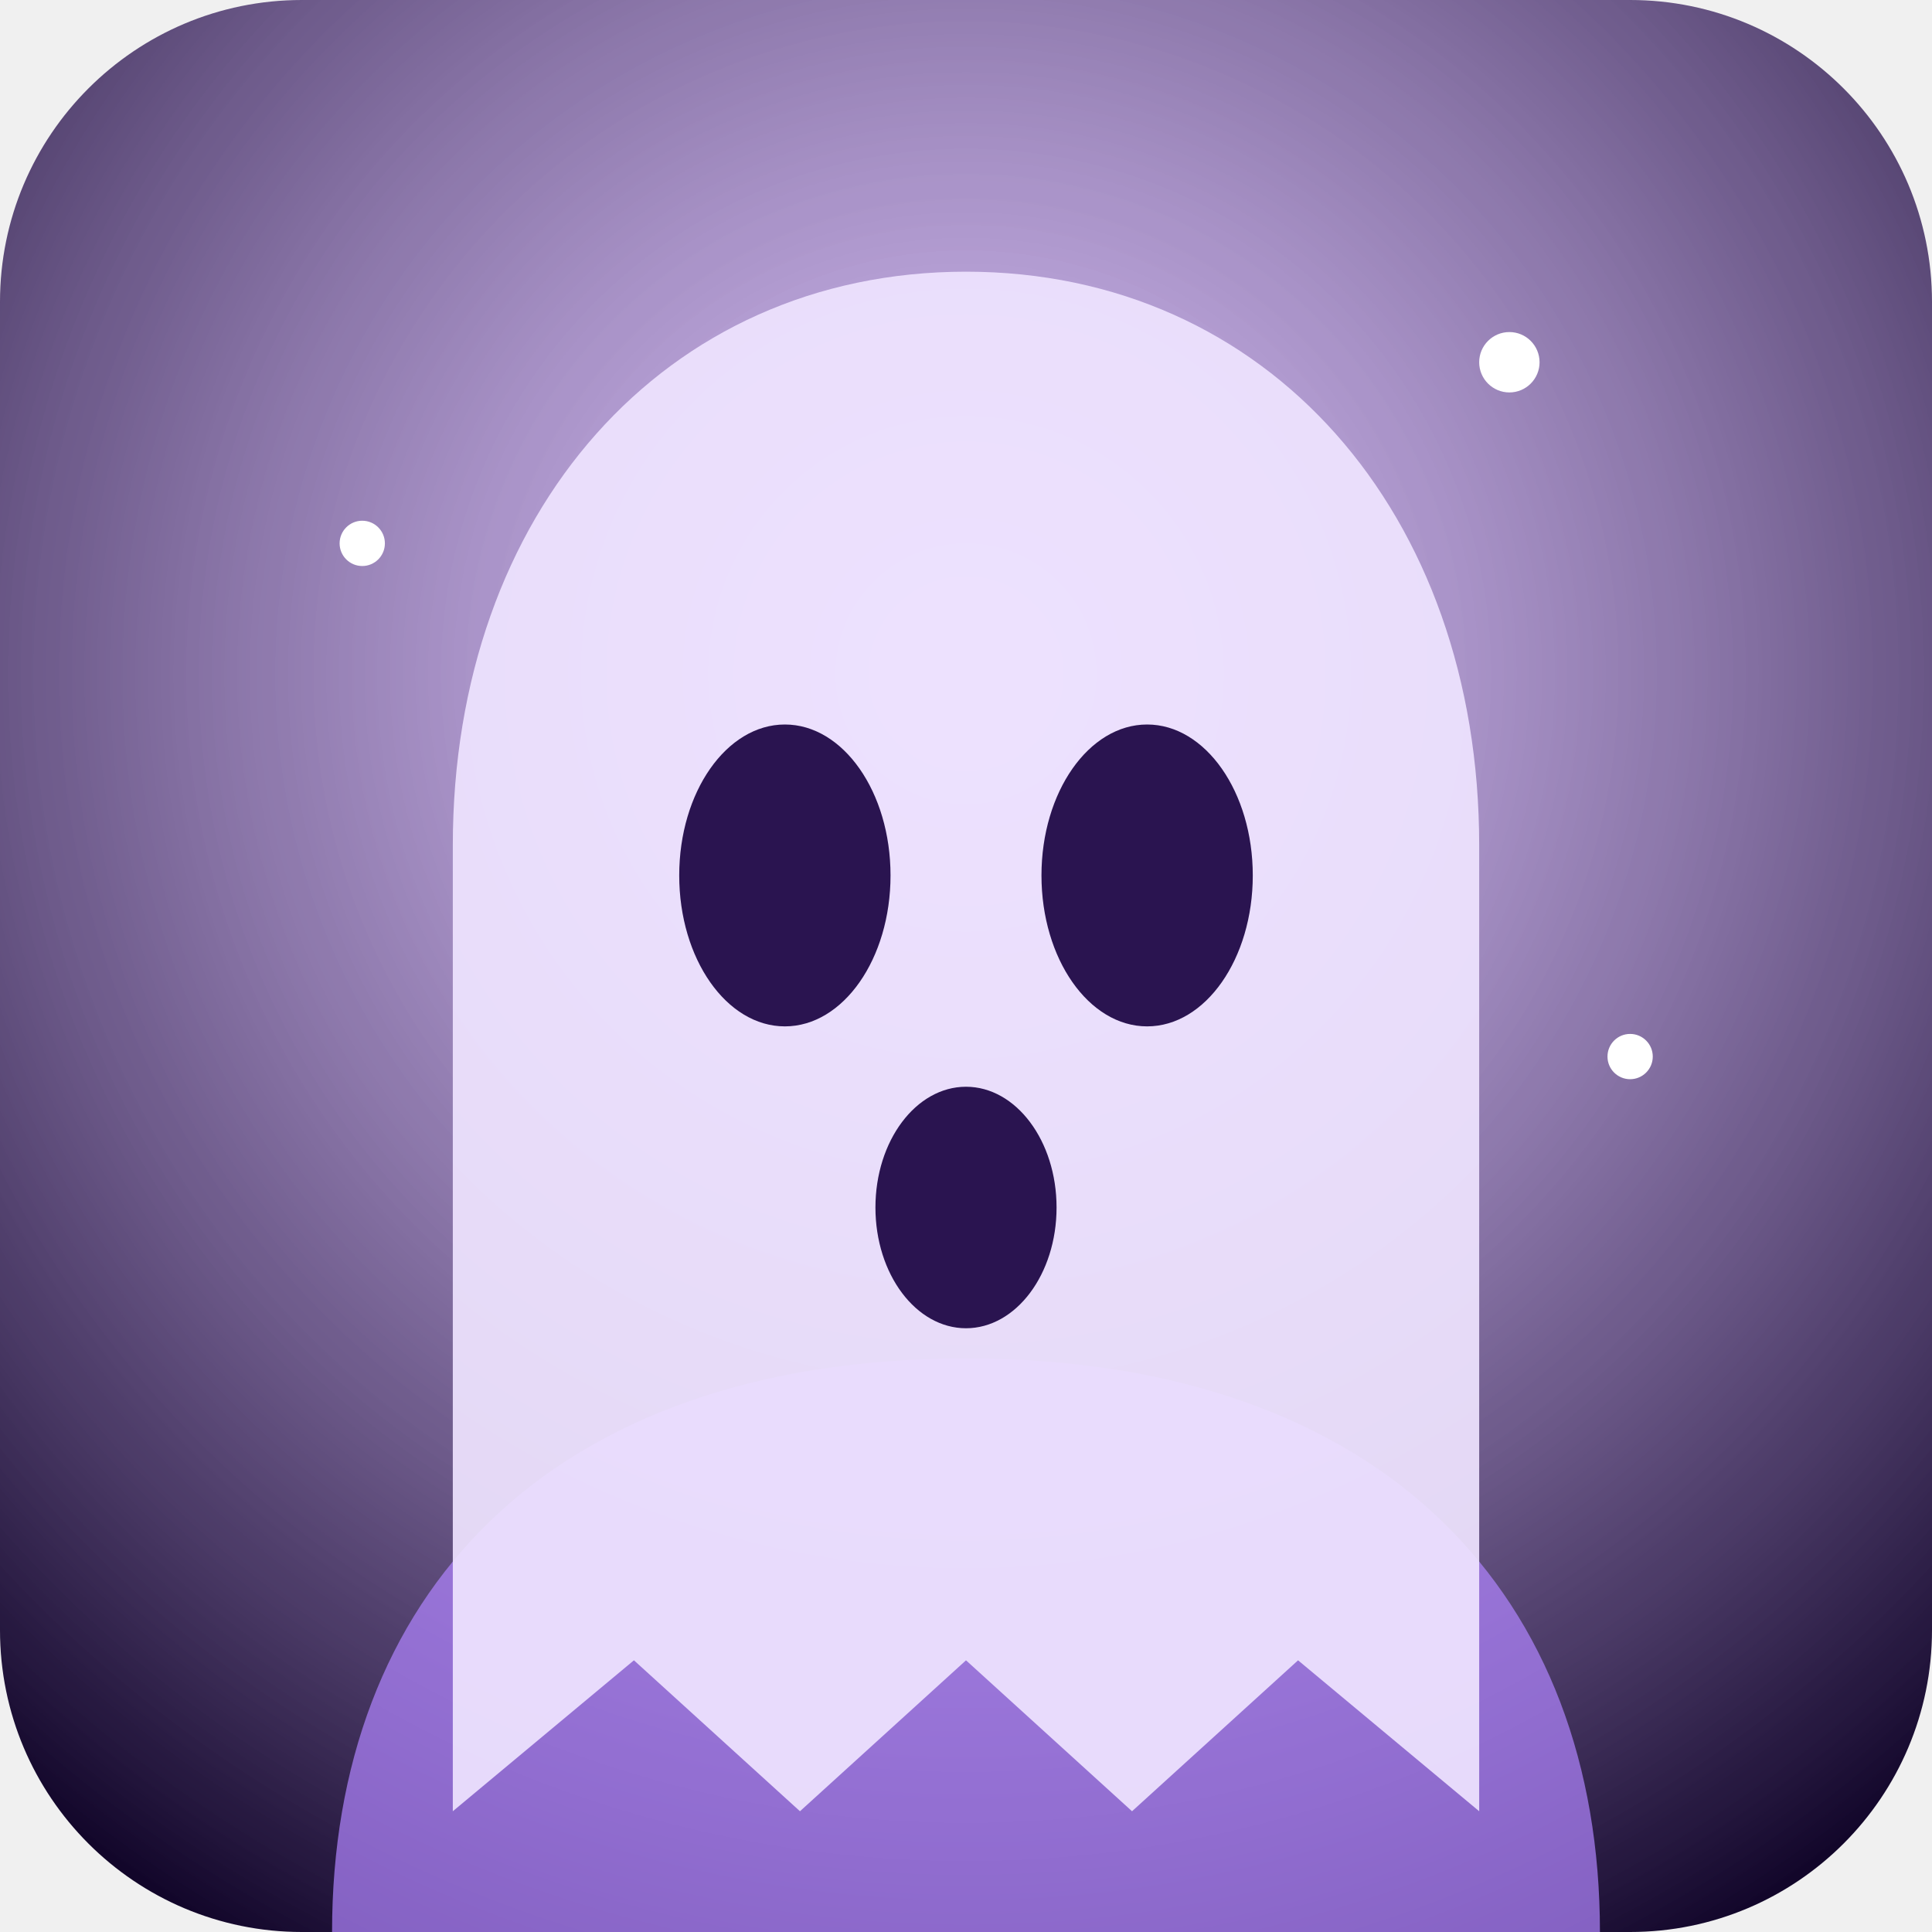
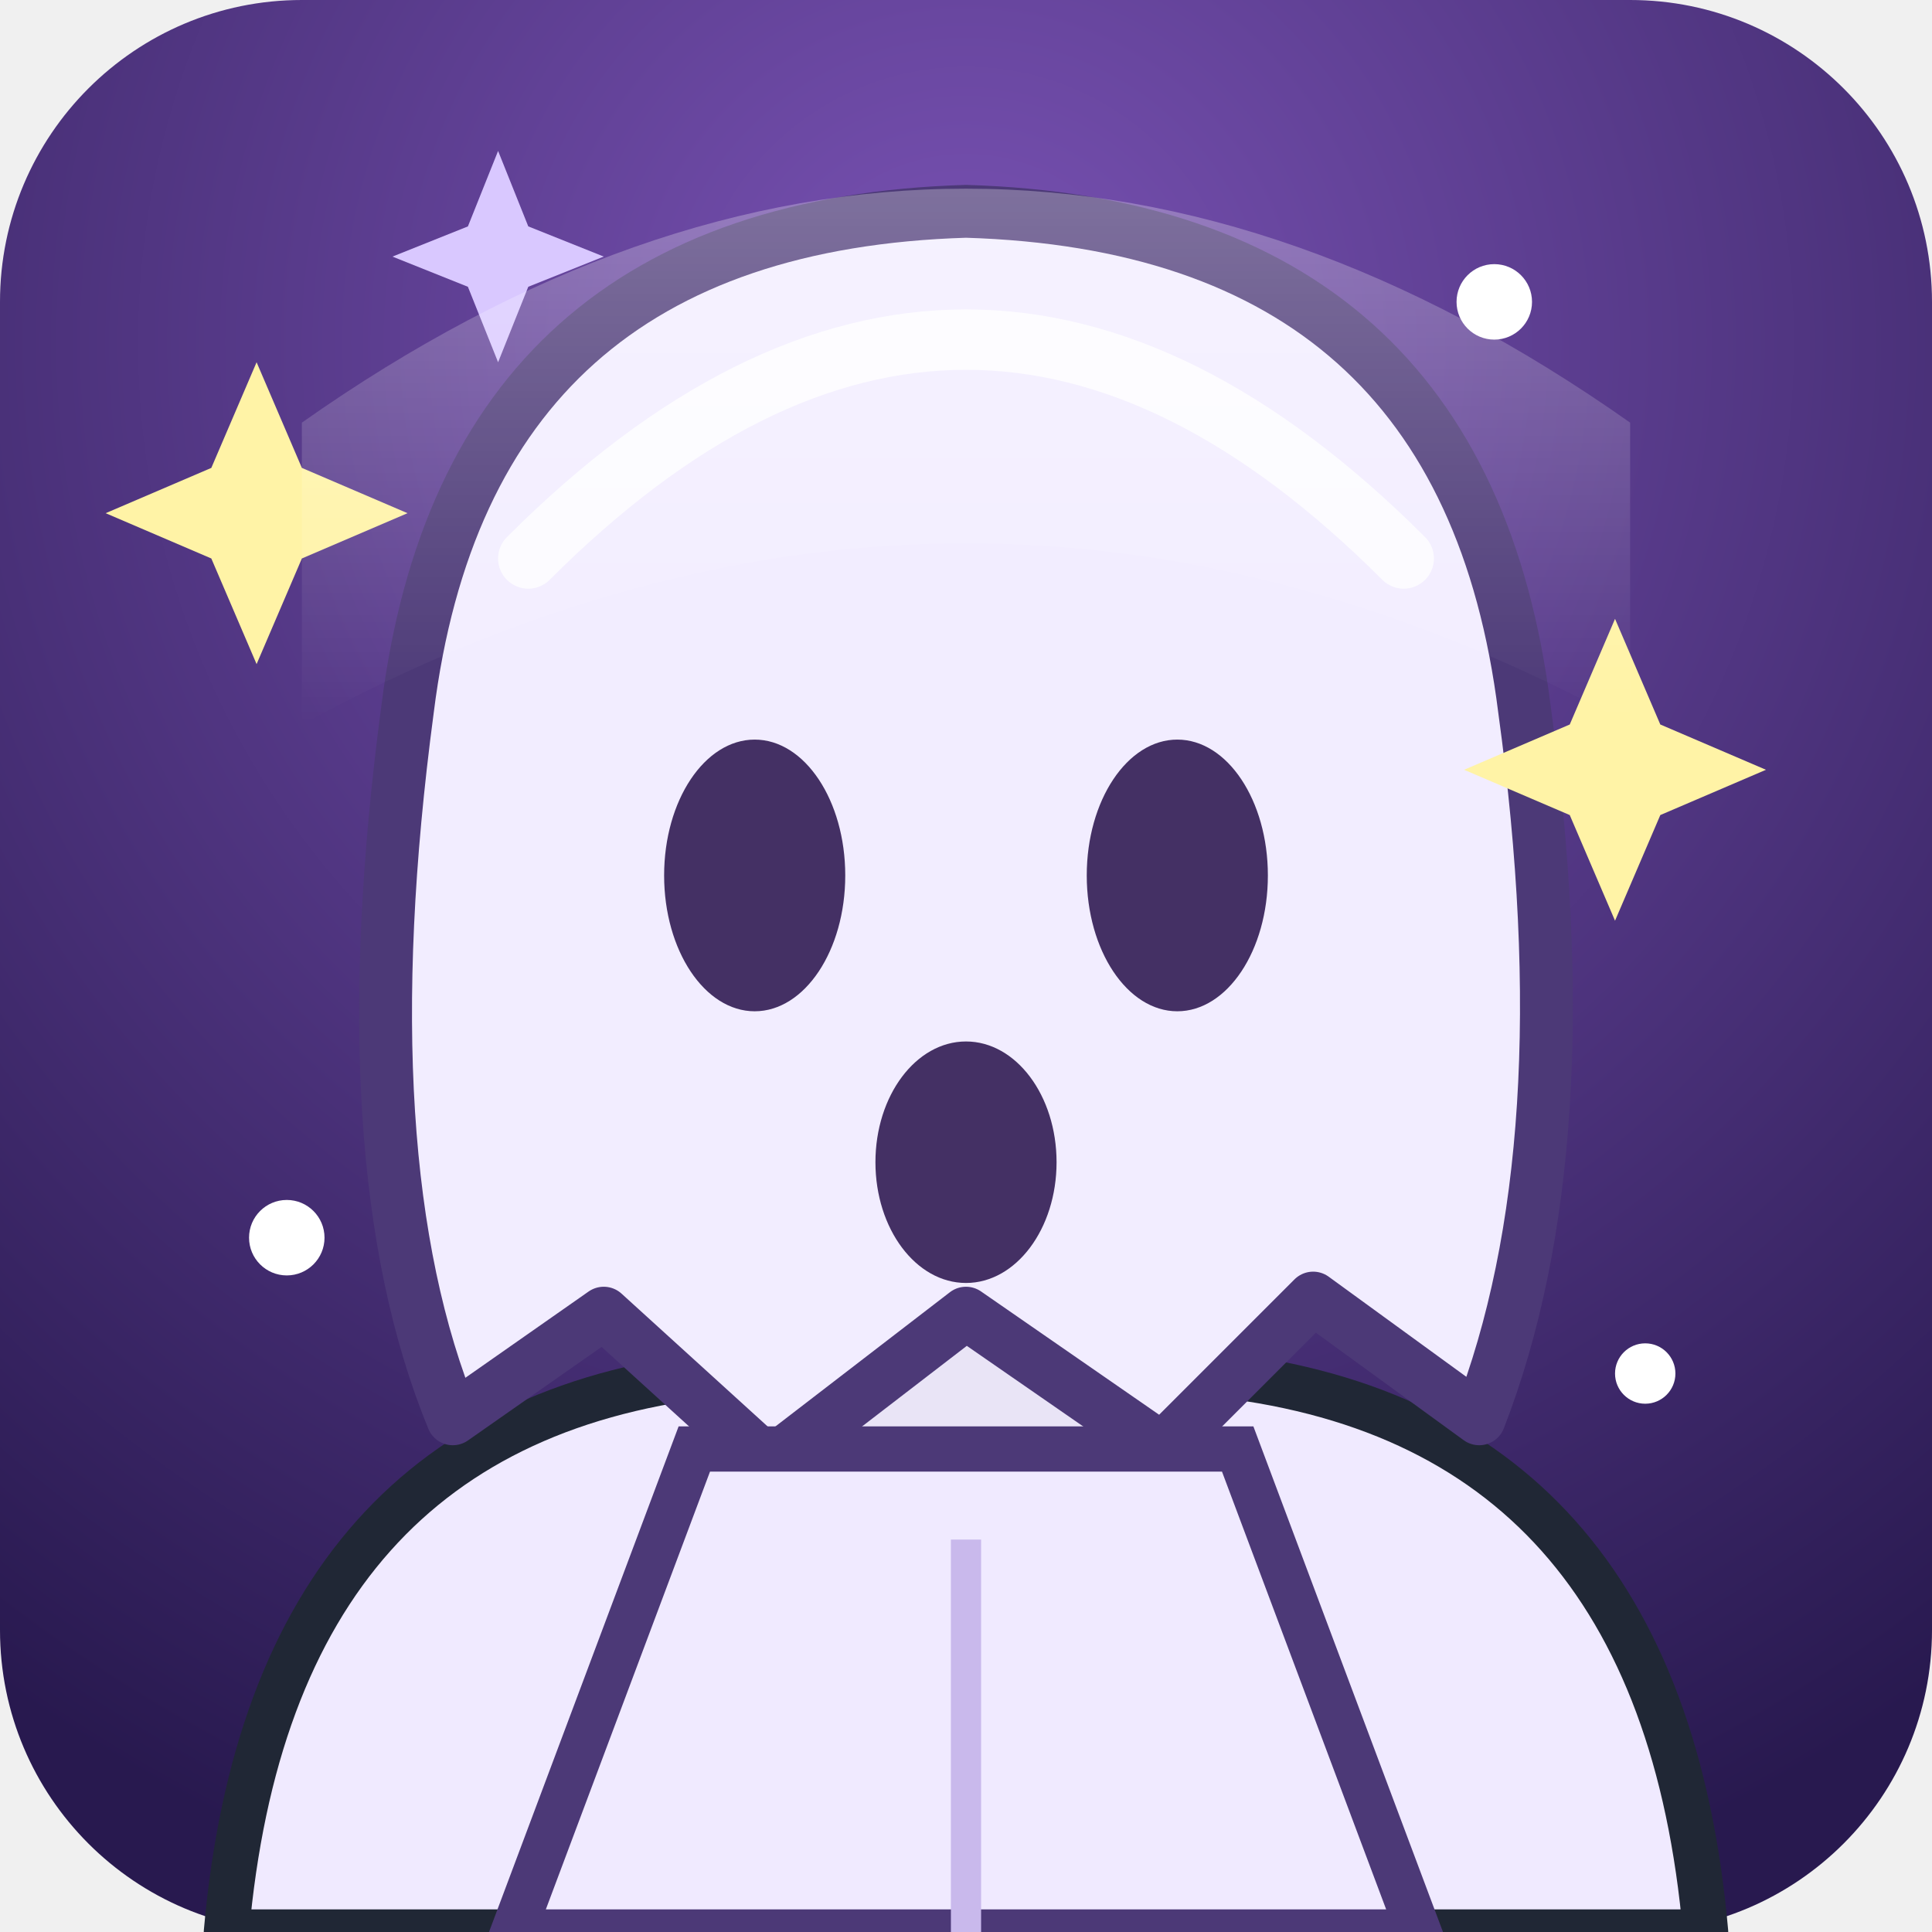
<svg xmlns="http://www.w3.org/2000/svg" viewBox="0 0 128 128">
  <defs>
-     <radialGradient id="g" cx="50%" cy="35%" r="75%">
-       <stop offset="0" stop-color="#c9a0ff" stop-opacity=".55" />
-       <stop offset="1" stop-color="#12062a" />
+     <radialGradient id="bg" cx="50%" cy="18%" r="85%">
+       <stop offset="0" stop-color="#7952b4" />
+       <stop offset="1" stop-color="#28194f" />
    </radialGradient>
+     <linearGradient id="shine" x1="0" y1="0" x2="0" y2="1">
+       <stop stop-color="#ffffff" stop-opacity=".28" />
+       <stop offset="1" stop-color="#ffffff" stop-opacity="0" />
+     </linearGradient>
  </defs>
-   <rect width="128" height="128" rx="20" fill="url(#g)" />
-   <path d="M22 128c0-22 14-38 42-38s42 16 42 38z" fill="#b085ff" opacity=".7" />
-   <path d="M30 120V56c0-22 14-38 34-38s34 16 34 38v64l-12-10-11 10-11-10-11 10-11-10z" fill="#efe4ff" opacity=".92" />
-   <ellipse cx="52" cy="58" rx="7" ry="10" fill="#2a1450" />
-   <ellipse cx="76" cy="58" rx="7" ry="10" fill="#2a1450" />
-   <ellipse cx="64" cy="80" rx="6" ry="8" fill="#2a1450" />
-   <circle cx="100" cy="24" r="2" fill="#fff" />
-   <circle cx="24" cy="36" r="1.5" fill="#fff" />
-   <circle cx="108" cy="70" r="1.5" fill="#fff" />
+   <rect width="128" height="128" rx="20" fill="url(#bg)" />
+   <path d="M15 128 Q18 94 48 91 L80 91 Q110 94 113 128Z" fill="#f0eaff" stroke="#202735" stroke-width="3" stroke-linejoin="round" />
+   <path d="M53 83 L75 83 L77 101 Q64 110 51 101Z" fill="#e9e4f6" stroke="#202735" stroke-width="2.5" />
+   <path d="M30 94 Q23 77 27 47 Q31 15 64 14 Q97 15 101 47 Q105 76 98 94 L87 86 L77 96 L64 87 L51 97 L40 87Z" fill="#f2edff" stroke="#4c3977" stroke-width="3.5" stroke-linejoin="round" />
+   <path d="M35 37 Q64 8 93 37" fill="none" stroke="#ffffff" stroke-width="4" stroke-linecap="round" opacity=".8" />
+   <ellipse cx="50" cy="58" rx="6" ry="9" fill="#443064" />
+   <ellipse cx="78" cy="58" rx="6" ry="9" fill="#443064" />
+   <ellipse cx="64" cy="77" rx="6" ry="8" fill="#443064" />
+   <path d="M46 96 L82 96 L94 128 L34 128Z" fill="#f0eaff" stroke="#4c3977" stroke-width="3" />
+   <path d="M64 102 L64 128" stroke="#c9b9ec" stroke-width="2" />
+   <path d="M14 31 L17 24 L20 31 L27 34 L20 37 L17 44 L14 37 L7 34Z" fill="#fff3a6" />
+   <path d="M104 48 L107 41 L110 48 L117 51 L110 54 L107 61 L104 54 L97 51Z" fill="#fff3a6" />
+   <circle cx="19" cy="82" r="2.5" fill="#fff" />
+   <circle cx="109" cy="91" r="2" fill="#fff" />
+   <circle cx="99" cy="20" r="2.5" fill="#fff" />
+   <path d="M31 15 L33 10 L35 15 L40 17 L35 19 L33 24 L31 19 L26 17Z" fill="#d9c8ff" />
+   <path d="M20 28 Q64 -3 108 28 L108 48 Q64 24 20 48Z" fill="url(#shine)" />
</svg>
